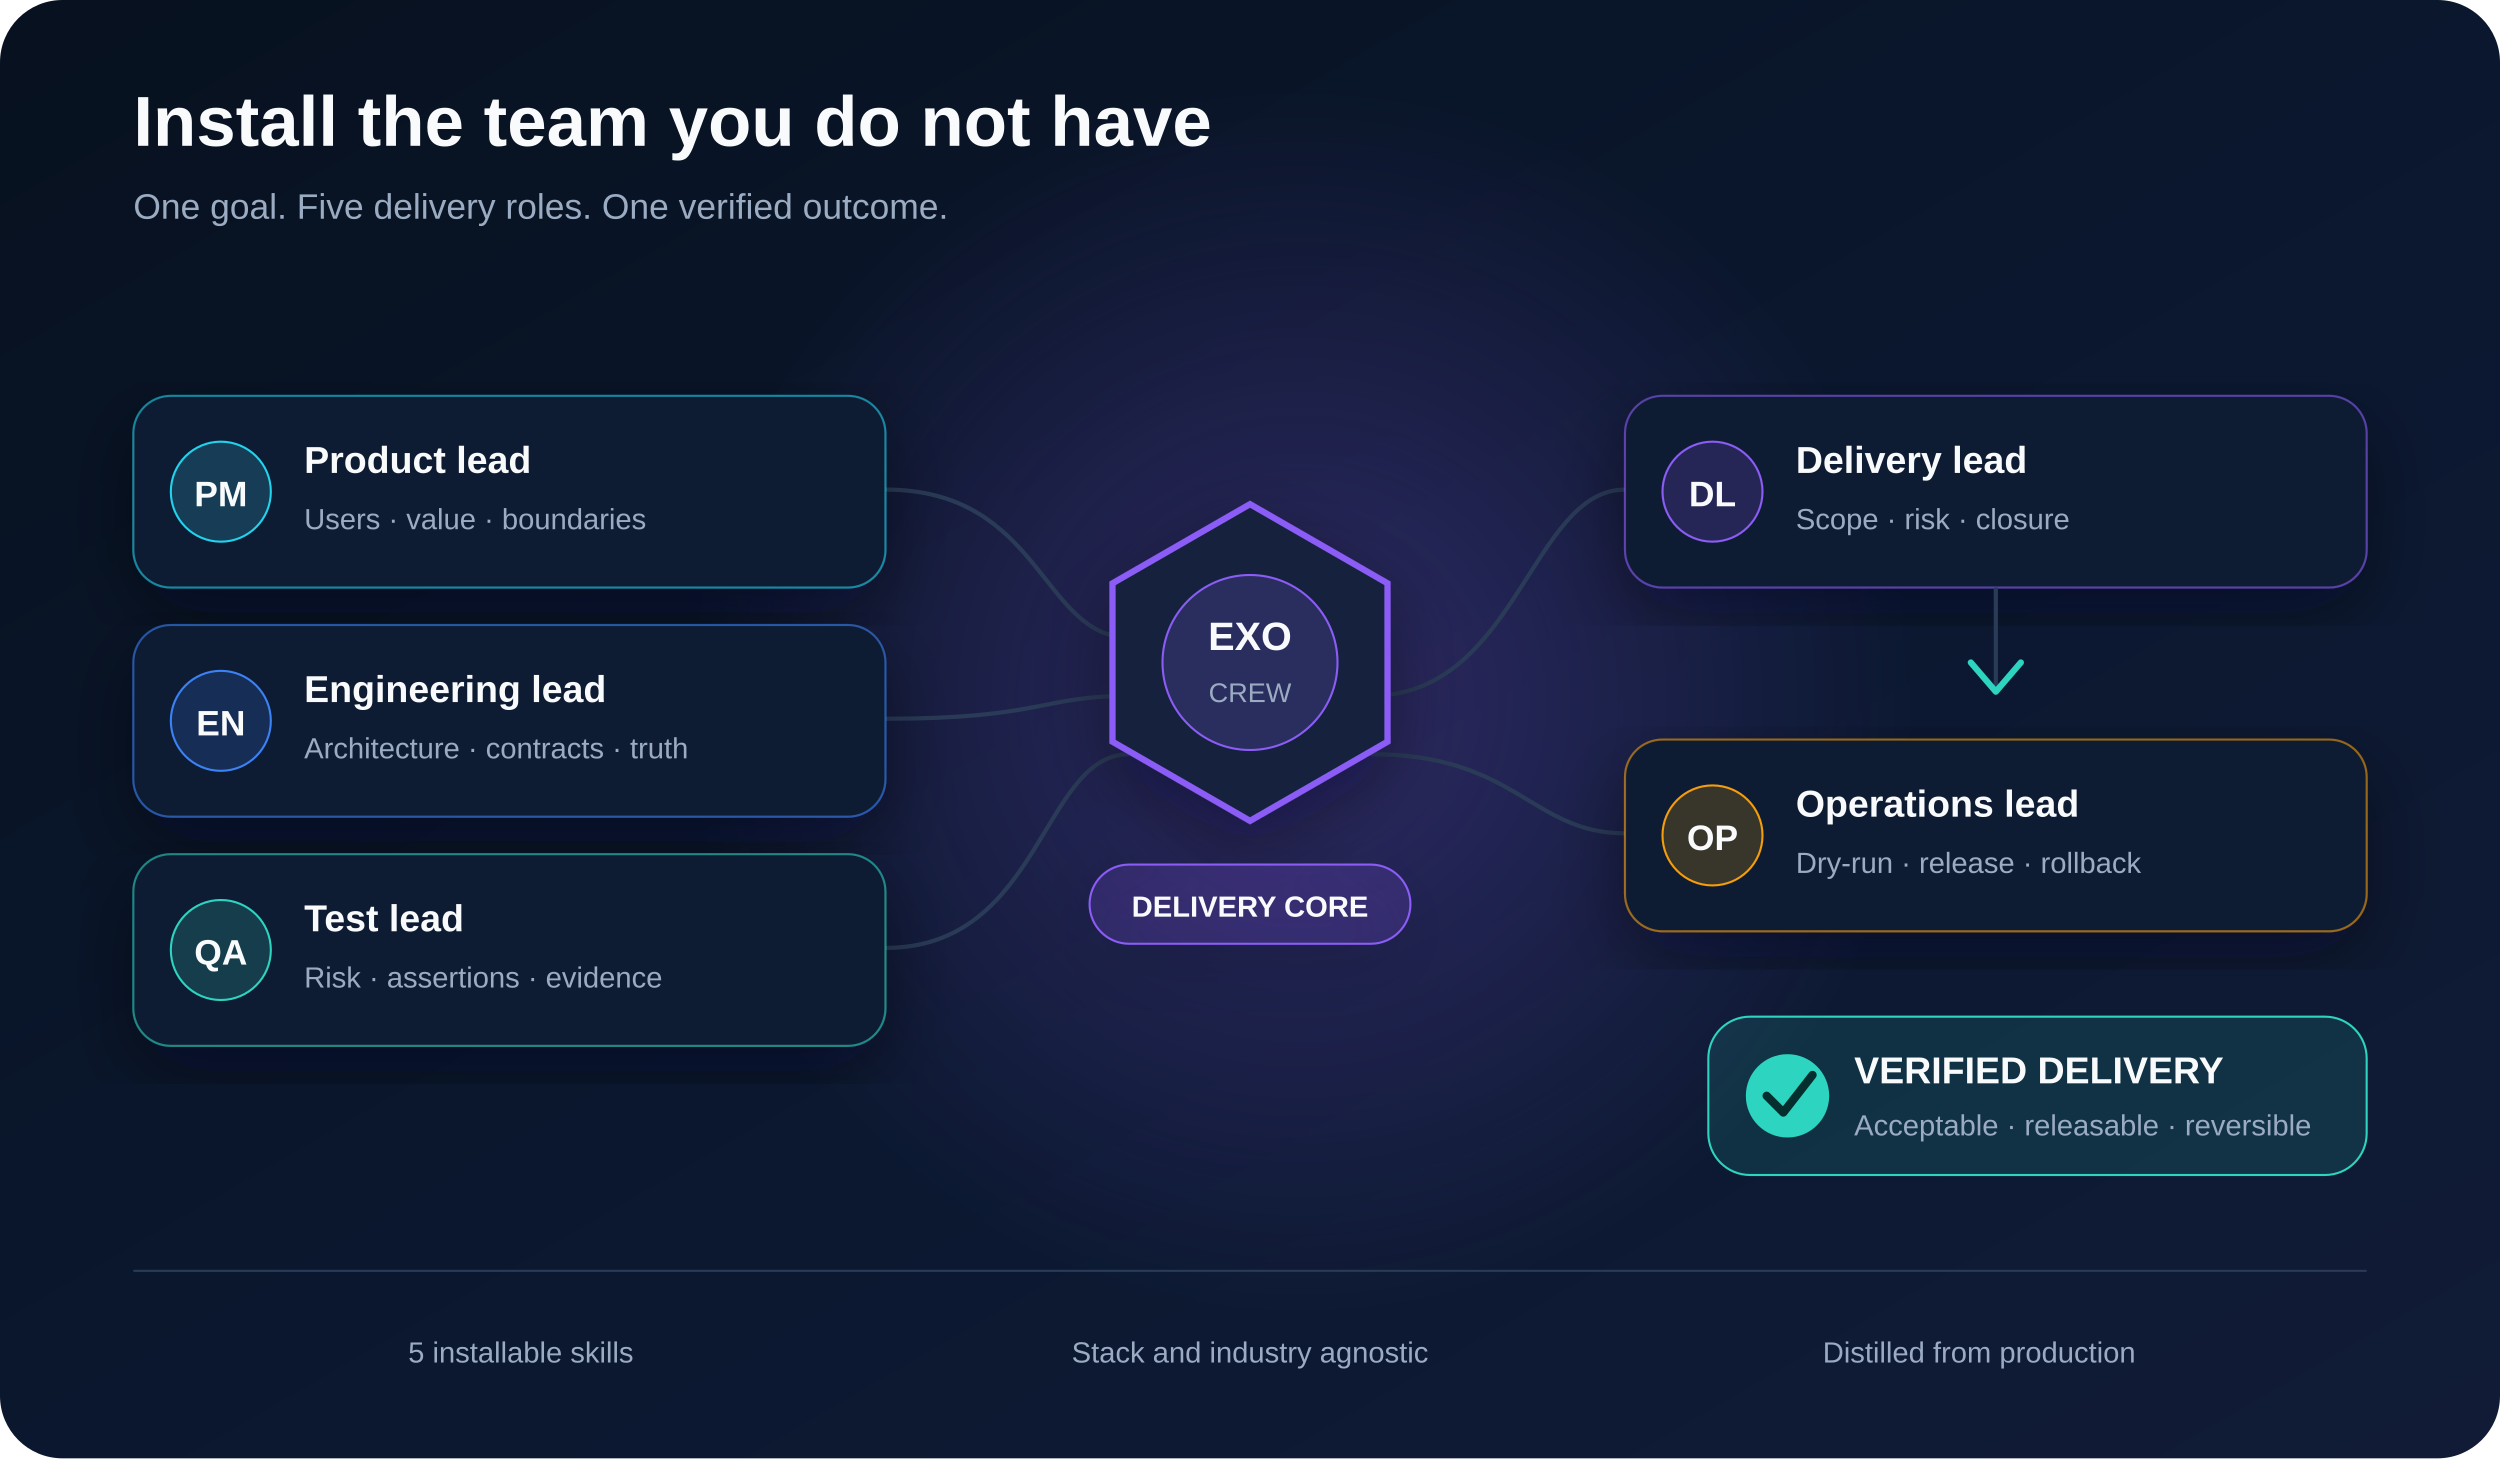
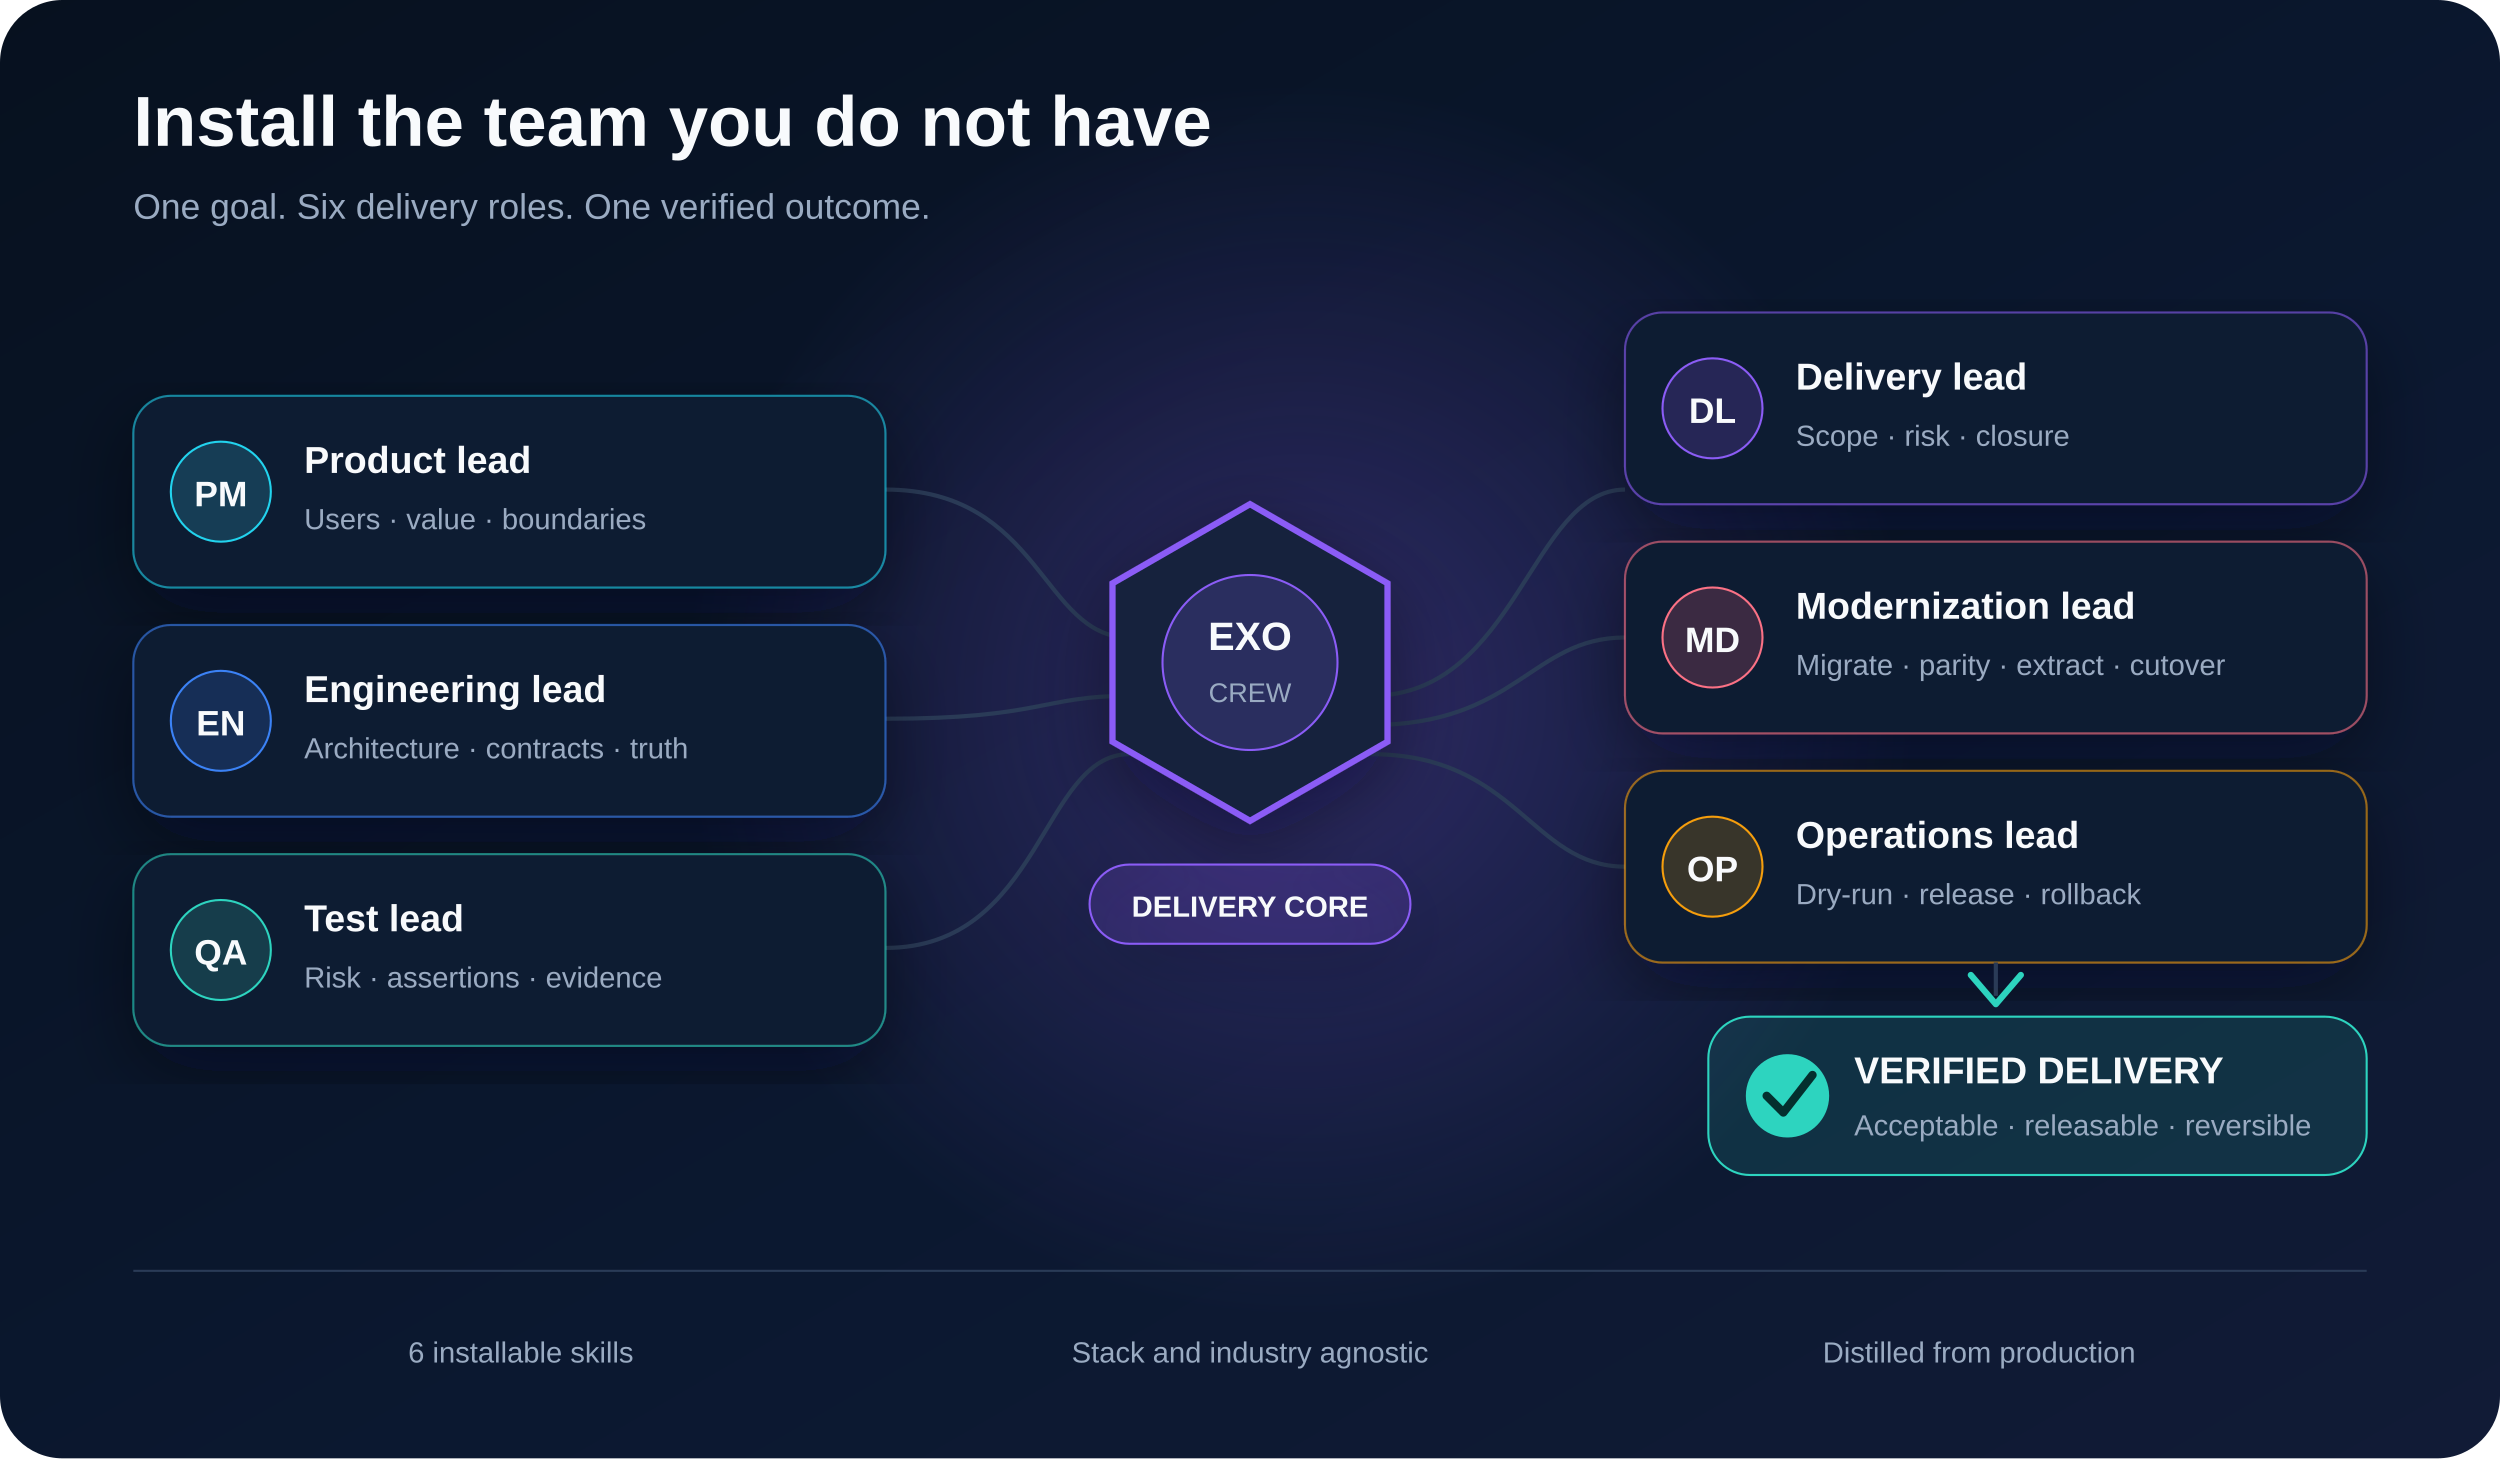
<svg xmlns="http://www.w3.org/2000/svg" width="1200" height="700" viewBox="0 0 1200 700" role="img" aria-labelledby="title desc">
  <defs>
    <linearGradient id="bg" x1="0" y1="0" x2="1" y2="1">
      <stop offset="0" stop-color="#07111f" />
      <stop offset="0.58" stop-color="#0b1830" />
      <stop offset="1" stop-color="#111b36" />
    </linearGradient>
    <radialGradient id="glow" cx="50%" cy="50%" r="50%">
      <stop offset="0" stop-color="#8b5cf6" stop-opacity="0.28" />
      <stop offset="1" stop-color="#8b5cf6" stop-opacity="0" />
    </radialGradient>
    <filter id="shadow" x="-20%" y="-20%" width="140%" height="140%">
      <feDropShadow dx="0" dy="12" stdDeviation="18" flood-color="#020617" flood-opacity="0.42" />
    </filter>
  </defs>
  <rect width="1200" height="700" rx="30" fill="url(#bg)" />
  <circle cx="624" cy="336" r="294" fill="url(#glow)" />
  <g font-family="-apple-system,BlinkMacSystemFont,'Segoe UI','PingFang SC','Microsoft YaHei',Arial,sans-serif">
    <text x="64" y="70" fill="#f8fafc" font-size="34" font-weight="700" text-anchor="start">Install the team you do not have</text>
-     <text x="64" y="105" fill="#9aabc2" font-size="17" font-weight="400" text-anchor="start">One goal. Five delivery roles. One verified outcome.</text>
+     <text x="64" y="105" fill="#9aabc2" font-size="17" font-weight="400" text-anchor="start">One goal. Six delivery roles. One verified outcome.</text>
    <path d="M425 235 C500 235 500 306 542 306" fill="none" stroke="#2a3b57" stroke-width="2" />
    <path d="M425 345 C500 345 500 334 542 334" fill="none" stroke="#2a3b57" stroke-width="2" />
    <path d="M425 455 C500 455 500 362 542 362" fill="none" stroke="#2a3b57" stroke-width="2" />
    <path d="M658 334 C728 334 735 235 780 235" fill="none" stroke="#2a3b57" stroke-width="2" />
-     <path d="M658 362 C728 362 735 400 780 400" fill="none" stroke="#2a3b57" stroke-width="2" />
+     <path d="M658 348 C728 348 735 306 780 306" fill="none" stroke="#2a3b57" stroke-width="2" />
+     <path d="M658 362 C728 362 735 416 780 416" fill="none" stroke="#2a3b57" stroke-width="2" />
    <g filter="url(#shadow)">
      <rect x="64" y="190" width="361" height="92" rx="18" fill="#101d33" stroke="#22d3ee" stroke-opacity="0.58" />
      <circle cx="106" cy="236" r="24" fill="#22d3ee" fill-opacity="0.18" stroke="#22d3ee" />
      <text x="106" y="243" fill="#f8fafc" font-size="17" font-weight="700" text-anchor="middle">PM</text>
      <text x="146" y="227" fill="#f8fafc" font-size="18" font-weight="700">Product lead</text>
      <text x="146" y="254" fill="#9aabc2" font-size="14">Users · value · boundaries</text>
    </g>
    <g filter="url(#shadow)">
      <rect x="64" y="300" width="361" height="92" rx="18" fill="#101d33" stroke="#3b82f6" stroke-opacity="0.58" />
      <circle cx="106" cy="346" r="24" fill="#3b82f6" fill-opacity="0.18" stroke="#3b82f6" />
      <text x="106" y="353" fill="#f8fafc" font-size="17" font-weight="700" text-anchor="middle">EN</text>
      <text x="146" y="337" fill="#f8fafc" font-size="18" font-weight="700">Engineering lead</text>
      <text x="146" y="364" fill="#9aabc2" font-size="14">Architecture · contracts · truth</text>
    </g>
    <g filter="url(#shadow)">
      <rect x="64" y="410" width="361" height="92" rx="18" fill="#101d33" stroke="#2dd4bf" stroke-opacity="0.58" />
      <circle cx="106" cy="456" r="24" fill="#2dd4bf" fill-opacity="0.18" stroke="#2dd4bf" />
      <text x="106" y="463" fill="#f8fafc" font-size="17" font-weight="700" text-anchor="middle">QA</text>
      <text x="146" y="447" fill="#f8fafc" font-size="18" font-weight="700">Test lead</text>
      <text x="146" y="474" fill="#9aabc2" font-size="14">Risk · assertions · evidence</text>
    </g>
    <g filter="url(#shadow)">
      <path d="M600 242 L666 280 L666 356 L600 394 L534 356 L534 280 Z" fill="#13233d" stroke="#8b5cf6" stroke-width="3" />
      <circle cx="600" cy="318" r="42" fill="#8b5cf6" fill-opacity="0.18" stroke="#8b5cf6" />
      <text x="600" y="312" fill="#f8fafc" font-size="19" font-weight="700" text-anchor="middle">EXO</text>
      <text x="600" y="337" fill="#9aabc2" font-size="13" text-anchor="middle">CREW</text>
      <rect x="523" y="415" width="154" height="38" rx="19" fill="#8b5cf6" fill-opacity="0.16" stroke="#8b5cf6" />
      <text x="600" y="440" fill="#f8fafc" font-size="14" font-weight="700" text-anchor="middle">DELIVERY CORE</text>
    </g>
    <g filter="url(#shadow)">
-       <rect x="780" y="190" width="356" height="92" rx="18" fill="#101d33" stroke="#8b5cf6" stroke-opacity="0.58" />
-       <circle cx="822" cy="236" r="24" fill="#8b5cf6" fill-opacity="0.18" stroke="#8b5cf6" />
-       <text x="822" y="243" fill="#f8fafc" font-size="17" font-weight="700" text-anchor="middle">DL</text>
-       <text x="862" y="227" fill="#f8fafc" font-size="18" font-weight="700">Delivery lead</text>
-       <text x="862" y="254" fill="#9aabc2" font-size="14">Scope · risk · closure</text>
+       <rect x="780" y="150" width="356" height="92" rx="18" fill="#101d33" stroke="#8b5cf6" stroke-opacity="0.58" />
+       <circle cx="822" cy="196" r="24" fill="#8b5cf6" fill-opacity="0.18" stroke="#8b5cf6" />
+       <text x="822" y="203" fill="#f8fafc" font-size="17" font-weight="700" text-anchor="middle">DL</text>
+       <text x="862" y="187" fill="#f8fafc" font-size="18" font-weight="700">Delivery lead</text>
+       <text x="862" y="214" fill="#9aabc2" font-size="14">Scope · risk · closure</text>
    </g>
    <g filter="url(#shadow)">
-       <rect x="780" y="355" width="356" height="92" rx="18" fill="#101d33" stroke="#f59e0b" stroke-opacity="0.58" />
-       <circle cx="822" cy="401" r="24" fill="#f59e0b" fill-opacity="0.18" stroke="#f59e0b" />
-       <text x="822" y="408" fill="#f8fafc" font-size="17" font-weight="700" text-anchor="middle">OP</text>
-       <text x="862" y="392" fill="#f8fafc" font-size="18" font-weight="700">Operations lead</text>
-       <text x="862" y="419" fill="#9aabc2" font-size="14">Dry-run · release · rollback</text>
+       <rect x="780" y="260" width="356" height="92" rx="18" fill="#101d33" stroke="#fb7185" stroke-opacity="0.58" />
+       <circle cx="822" cy="306" r="24" fill="#fb7185" fill-opacity="0.18" stroke="#fb7185" />
+       <text x="822" y="313" fill="#f8fafc" font-size="17" font-weight="700" text-anchor="middle">MD</text>
+       <text x="862" y="297" fill="#f8fafc" font-size="18" font-weight="700">Modernization lead</text>
+       <text x="862" y="324" fill="#9aabc2" font-size="14">Migrate · parity · extract · cutover</text>
    </g>
-     <path d="M958 282 L958 330" stroke="#2a3b57" stroke-width="2" />
-     <path d="M946 318 L958 332 L970 318" fill="none" stroke="#2dd4bf" stroke-width="3" stroke-linecap="round" stroke-linejoin="round" />
+     <g filter="url(#shadow)">
+       <rect x="780" y="370" width="356" height="92" rx="18" fill="#101d33" stroke="#f59e0b" stroke-opacity="0.58" />
+       <circle cx="822" cy="416" r="24" fill="#f59e0b" fill-opacity="0.18" stroke="#f59e0b" />
+       <text x="822" y="423" fill="#f8fafc" font-size="17" font-weight="700" text-anchor="middle">OP</text>
+       <text x="862" y="407" fill="#f8fafc" font-size="18" font-weight="700">Operations lead</text>
+       <text x="862" y="434" fill="#9aabc2" font-size="14">Dry-run · release · rollback</text>
+     </g>
+     <path d="M958 462 L958 478" stroke="#2a3b57" stroke-width="2" />
+     <path d="M946 468 L958 482 L970 468" fill="none" stroke="#2dd4bf" stroke-width="3" stroke-linecap="round" stroke-linejoin="round" />
    <rect x="820" y="488" width="316" height="76" rx="20" fill="#2dd4bf" fill-opacity="0.13" stroke="#2dd4bf" />
    <circle cx="858" cy="526" r="20" fill="#2dd4bf" />
    <path d="M848 526 L856 534 L870 516" fill="none" stroke="#042f2e" stroke-width="4" stroke-linecap="round" stroke-linejoin="round" />
    <text x="890" y="520" fill="#f8fafc" font-size="18" font-weight="700">VERIFIED DELIVERY</text>
    <text x="890" y="545" fill="#9aabc2" font-size="14">Acceptable · releasable · reversible</text>
    <line x1="64" y1="610" x2="1136" y2="610" stroke="#2a3b57" />
    <g fill="#9aabc2" font-size="14" text-anchor="middle">
-       <text x="250" y="654">5 installable skills</text>
+       <text x="250" y="654">6 installable skills</text>
      <text x="600" y="654">Stack and industry agnostic</text>
      <text x="950" y="654">Distilled from production</text>
    </g>
  </g>
</svg>
